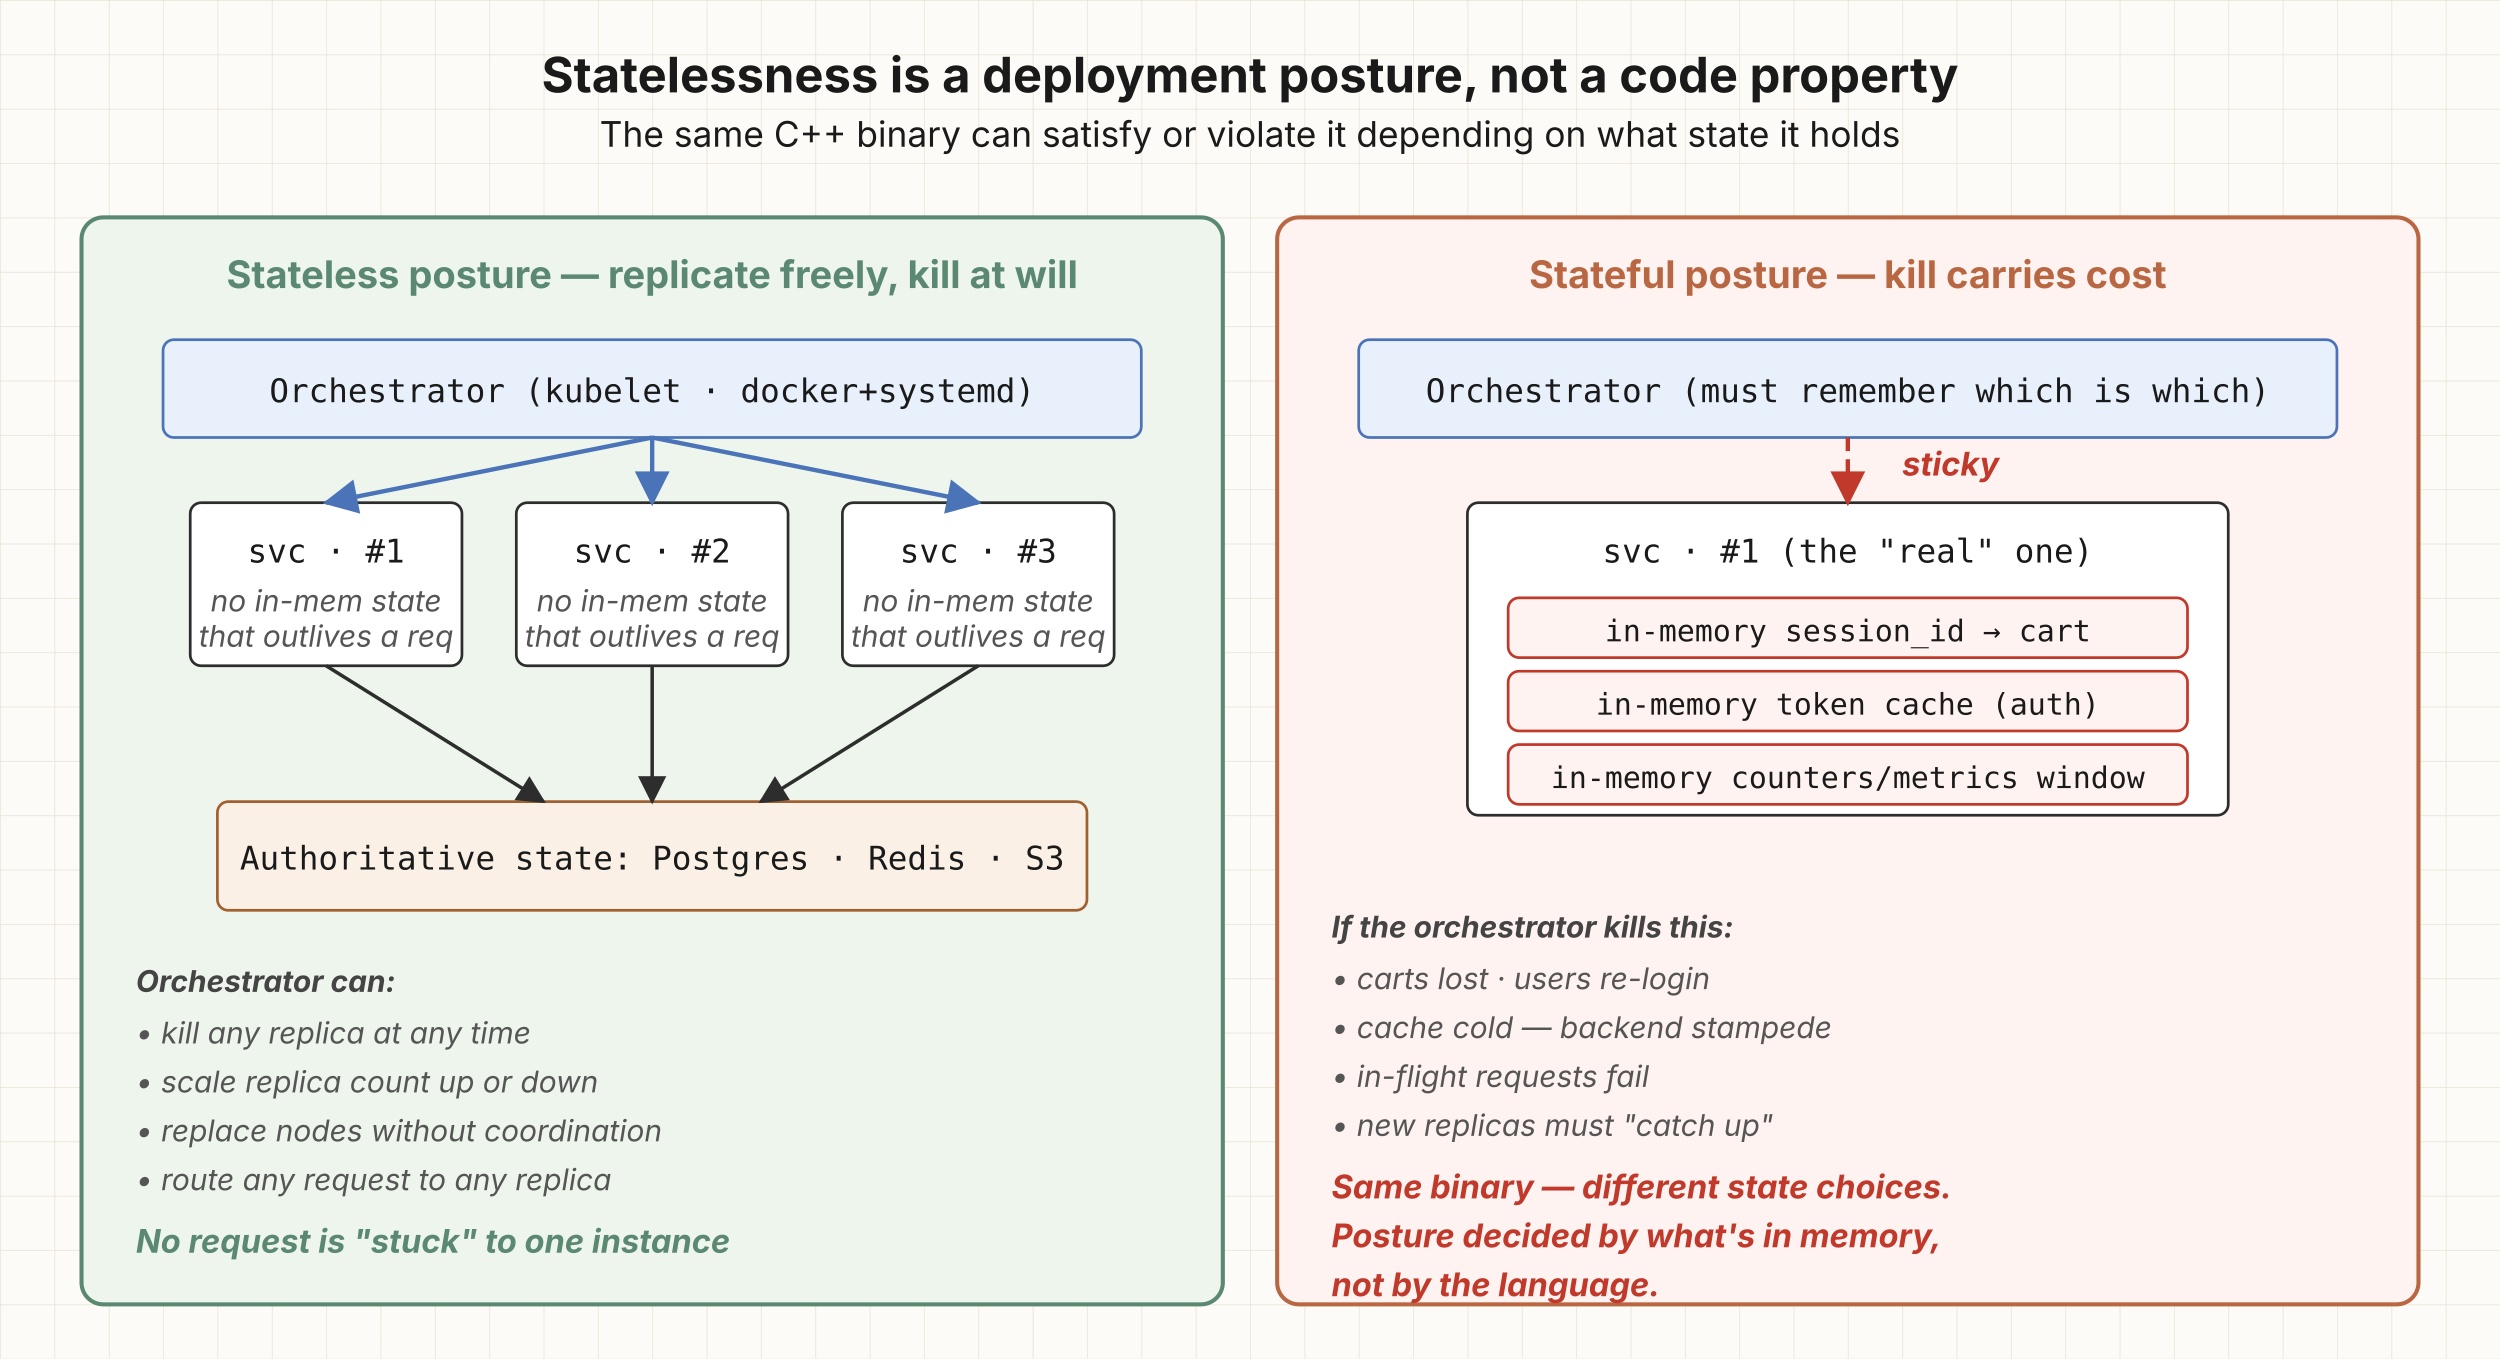
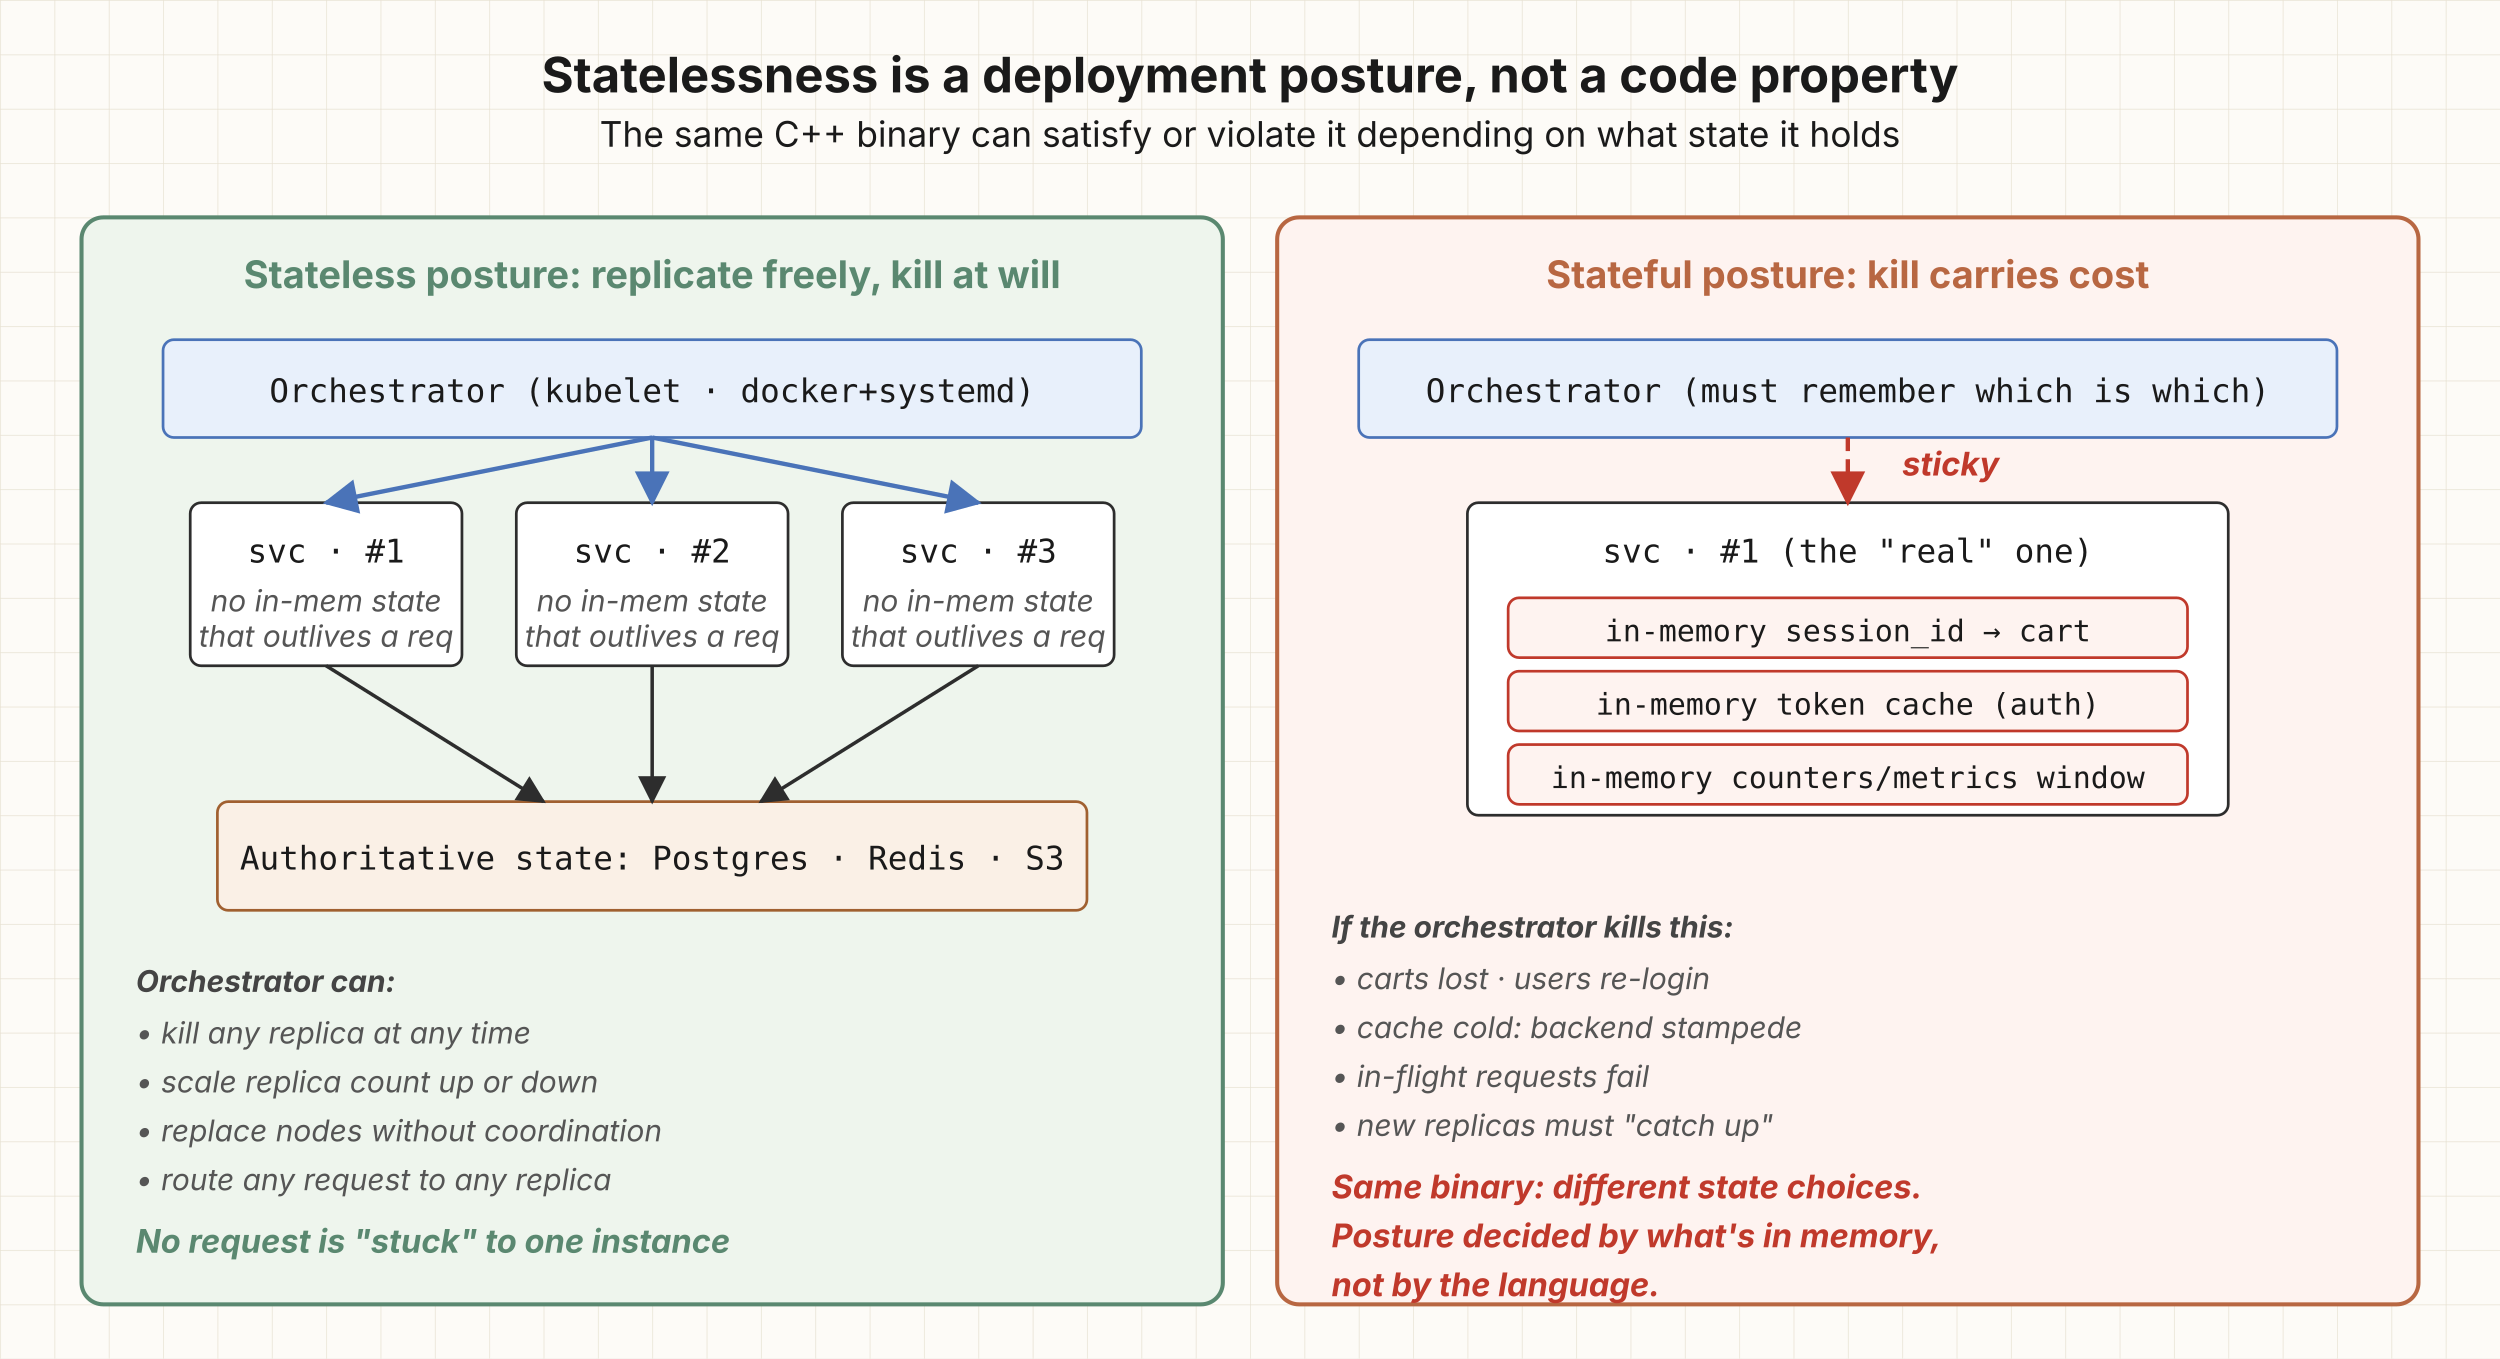
<svg xmlns="http://www.w3.org/2000/svg" viewBox="0 0 920 500" role="img" aria-label="Stateless vs stateful as deployment posture: the same C++ binary, two different state choices, two different orchestrator-interaction contracts">
  <defs>
    <style>
      .bg       { fill: #fdfbf7; }
      .grid     { stroke: #e8e1d3; stroke-width: 0.5; fill: none; }

      .panel    { fill: #ffffff; stroke: #2d2d2d; stroke-width: 1.5; rx: 8; ry: 8; }
      .panel-bad{ fill: #fef3f0; stroke: #b86742; stroke-width: 1.5; rx: 8; ry: 8; }
      .panel-ok { fill: #eef5ed; stroke: #5a8870; stroke-width: 1.5; rx: 8; ry: 8; }
      .panel-acc{ fill: #f0f5fc; stroke: #4a73b8; stroke-width: 1.5; rx: 8; ry: 8; }

      .scope    { fill: #fbfaf6; stroke: #888; stroke-dasharray: 4 3; stroke-width: 1; rx: 4; ry: 4; }

      .step     { fill: #ffffff; stroke: #2d2d2d; stroke-width: 1; rx: 4; ry: 4; }
      .step-acq { fill: #e8f0fb; stroke: #4a73b8; }
      .step-use { fill: #fdfbf7; stroke: #2d2d2d; }
      .step-rel { fill: #d8e8df; stroke: #5a8870; }
      .step-leak{ fill: #fef3f0; stroke: #c0392b; }
      .step-ext { fill: #faf0e6; stroke: #a06030; }

      .ttl      { font: 700 18px -apple-system, system-ui, "Segoe UI", sans-serif; fill: #1a1a1a; }
      .pttl     { font: 700 14px -apple-system, system-ui, "Segoe UI", sans-serif; fill: #1a1a1a; }
      .pttl-bad { font: 700 14px -apple-system, system-ui, "Segoe UI", sans-serif; fill: #b86742; }
      .pttl-ok  { font: 700 14px -apple-system, system-ui, "Segoe UI", sans-serif; fill: #5a8870; }
      .pttl-acc { font: 700 14px -apple-system, system-ui, "Segoe UI", sans-serif; fill: #4a73b8; }
      .step-t   { font: 12px ui-monospace, "SF Mono", Menlo, Consolas, monospace; fill: #1a1a1a; }
      .step-tm  { font: 11px ui-monospace, "SF Mono", Menlo, Consolas, monospace; fill: #1a1a1a; }
      .cap      { font: 13px -apple-system, system-ui, "Segoe UI", sans-serif; fill: #1a1a1a; }
      .lbl      { font: italic 11px -apple-system, system-ui, "Segoe UI", sans-serif; fill: #555; }
      .lbl-bd   { font: italic 700 11px -apple-system, system-ui, "Segoe UI", sans-serif; fill: #444; }
      .ok-l     { font: italic 700 12px -apple-system, system-ui, "Segoe UI", sans-serif; fill: #5a8870; }
      .bad-l    { font: italic 700 12px -apple-system, system-ui, "Segoe UI", sans-serif; fill: #c0392b; }
      .acc-l    { font: italic 700 12px -apple-system, system-ui, "Segoe UI", sans-serif; fill: #4a73b8; }

      .arrow    { stroke: #2d2d2d; stroke-width: 1.3; fill: none; }
      .arrow-ok { stroke: #5a8870; stroke-width: 1.6; fill: none; }
      .arrow-bad{ stroke: #c0392b; stroke-width: 1.6; fill: none; stroke-dasharray: 5 3; }
      .arrow-acc{ stroke: #4a73b8; stroke-width: 1.6; fill: none; }
    </style>
    <pattern id="grid" width="20" height="20" patternUnits="userSpaceOnUse">
      <path d="M 20 0 L 0 0 0 20" class="grid" />
    </pattern>
    <marker id="ah-blk" viewBox="0 0 10 10" refX="9" refY="5" markerUnits="strokeWidth" markerWidth="8" markerHeight="8" orient="auto">
      <path d="M 0 0 L 10 5 L 0 10 z" fill="#2d2d2d" />
    </marker>
    <marker id="ah-ok" viewBox="0 0 10 10" refX="9" refY="5" markerUnits="strokeWidth" markerWidth="8" markerHeight="8" orient="auto">
      <path d="M 0 0 L 10 5 L 0 10 z" fill="#5a8870" />
    </marker>
    <marker id="ah-bad" viewBox="0 0 10 10" refX="9" refY="5" markerUnits="strokeWidth" markerWidth="8" markerHeight="8" orient="auto">
      <path d="M 0 0 L 10 5 L 0 10 z" fill="#c0392b" />
    </marker>
    <marker id="ah-acc" viewBox="0 0 10 10" refX="9" refY="5" markerUnits="strokeWidth" markerWidth="8" markerHeight="8" orient="auto">
      <path d="M 0 0 L 10 5 L 0 10 z" fill="#4a73b8" />
    </marker>
  </defs>
  <rect class="bg" width="920" height="500" />
  <rect width="920" height="500" fill="url(#grid)" />
  <text x="460" y="34" text-anchor="middle" class="ttl">Statelessness is a deployment posture, not a code property</text>
  <text x="460" y="54" text-anchor="middle" class="cap">The same C++ binary can satisfy or violate it depending on what state it holds</text>
  <rect class="panel-ok" x="30" y="80" width="420" height="400" />
-   <text x="240" y="106" text-anchor="middle" class="pttl-ok">Stateless posture — replicate freely, kill at will</text>
+   <text x="240" y="106" text-anchor="middle" class="pttl-ok">Stateless posture: replicate freely, kill at will</text>
  <rect class="step step-acq" x="60" y="125" width="360" height="36" />
  <text x="240" y="148" text-anchor="middle" class="step-t">Orchestrator (kubelet · docker+systemd)</text>
  <rect class="step" x="70" y="185" width="100" height="60" />
  <text x="120" y="207" text-anchor="middle" class="step-t">svc · #1</text>
  <text x="120" y="225" text-anchor="middle" class="lbl">no in-mem state</text>
  <text x="120" y="238" text-anchor="middle" class="lbl">that outlives a req</text>
  <rect class="step" x="190" y="185" width="100" height="60" />
  <text x="240" y="207" text-anchor="middle" class="step-t">svc · #2</text>
  <text x="240" y="225" text-anchor="middle" class="lbl">no in-mem state</text>
  <text x="240" y="238" text-anchor="middle" class="lbl">that outlives a req</text>
  <rect class="step" x="310" y="185" width="100" height="60" />
  <text x="360" y="207" text-anchor="middle" class="step-t">svc · #3</text>
  <text x="360" y="225" text-anchor="middle" class="lbl">no in-mem state</text>
  <text x="360" y="238" text-anchor="middle" class="lbl">that outlives a req</text>
  <path d="M 240 161 L 120 185" class="arrow-acc" marker-end="url(#ah-acc)" />
  <path d="M 240 161 L 240 185" class="arrow-acc" marker-end="url(#ah-acc)" />
  <path d="M 240 161 L 360 185" class="arrow-acc" marker-end="url(#ah-acc)" />
  <rect class="step step-ext" x="80" y="295" width="320" height="40" />
  <text x="240" y="320" text-anchor="middle" class="step-t">Authoritative state: Postgres · Redis · S3</text>
  <path d="M 120 245 L 200 295" class="arrow" marker-end="url(#ah-blk)" />
  <path d="M 240 245 L 240 295" class="arrow" marker-end="url(#ah-blk)" />
  <path d="M 360 245 L 280 295" class="arrow" marker-end="url(#ah-blk)" />
  <text x="50" y="365" class="lbl-bd">Orchestrator can:</text>
  <text x="50" y="384" class="lbl">• kill any replica at any time</text>
  <text x="50" y="402" class="lbl">• scale replica count up or down</text>
  <text x="50" y="420" class="lbl">• replace nodes without coordination</text>
  <text x="50" y="438" class="lbl">• route any request to any replica</text>
  <text x="50" y="461" class="ok-l">No request is "stuck" to one instance</text>
  <rect class="panel-bad" x="470" y="80" width="420" height="400" />
-   <text x="680" y="106" text-anchor="middle" class="pttl-bad">Stateful posture — kill carries cost</text>
+   <text x="680" y="106" text-anchor="middle" class="pttl-bad">Stateful posture: kill carries cost</text>
  <rect class="step step-acq" x="500" y="125" width="360" height="36" />
  <text x="680" y="148" text-anchor="middle" class="step-t">Orchestrator (must remember which is which)</text>
  <rect class="step" x="540" y="185" width="280" height="115" />
  <text x="680" y="207" text-anchor="middle" class="step-t">svc · #1 (the "real" one)</text>
  <rect class="step step-leak" x="555" y="220" width="250" height="22" />
  <text x="680" y="236" text-anchor="middle" class="step-tm">in-memory session_id → cart</text>
  <rect class="step step-leak" x="555" y="247" width="250" height="22" />
  <text x="680" y="263" text-anchor="middle" class="step-tm">in-memory token cache (auth)</text>
  <rect class="step step-leak" x="555" y="274" width="250" height="22" />
  <text x="680" y="290" text-anchor="middle" class="step-tm">in-memory counters/metrics window</text>
  <path d="M 680 161 L 680 185" class="arrow-bad" marker-end="url(#ah-bad)" />
  <text x="700" y="175" class="bad-l">sticky</text>
  <text x="490" y="345" class="lbl-bd">If the orchestrator kills this:</text>
  <text x="490" y="364" class="lbl">• carts lost · users re-login</text>
-   <text x="490" y="382" class="lbl">• cache cold — backend stampede</text>
+   <text x="490" y="382" class="lbl">• cache cold: backend stampede</text>
  <text x="490" y="400" class="lbl">• in-flight requests fail</text>
  <text x="490" y="418" class="lbl">• new replicas must "catch up"</text>
-   <text x="490" y="441" class="bad-l">Same binary — different state choices.</text>
+   <text x="490" y="441" class="bad-l">Same binary: different state choices.</text>
  <text x="490" y="459" class="bad-l">Posture decided by what's in memory,</text>
  <text x="490" y="477" class="bad-l">not by the language.</text>
</svg>
